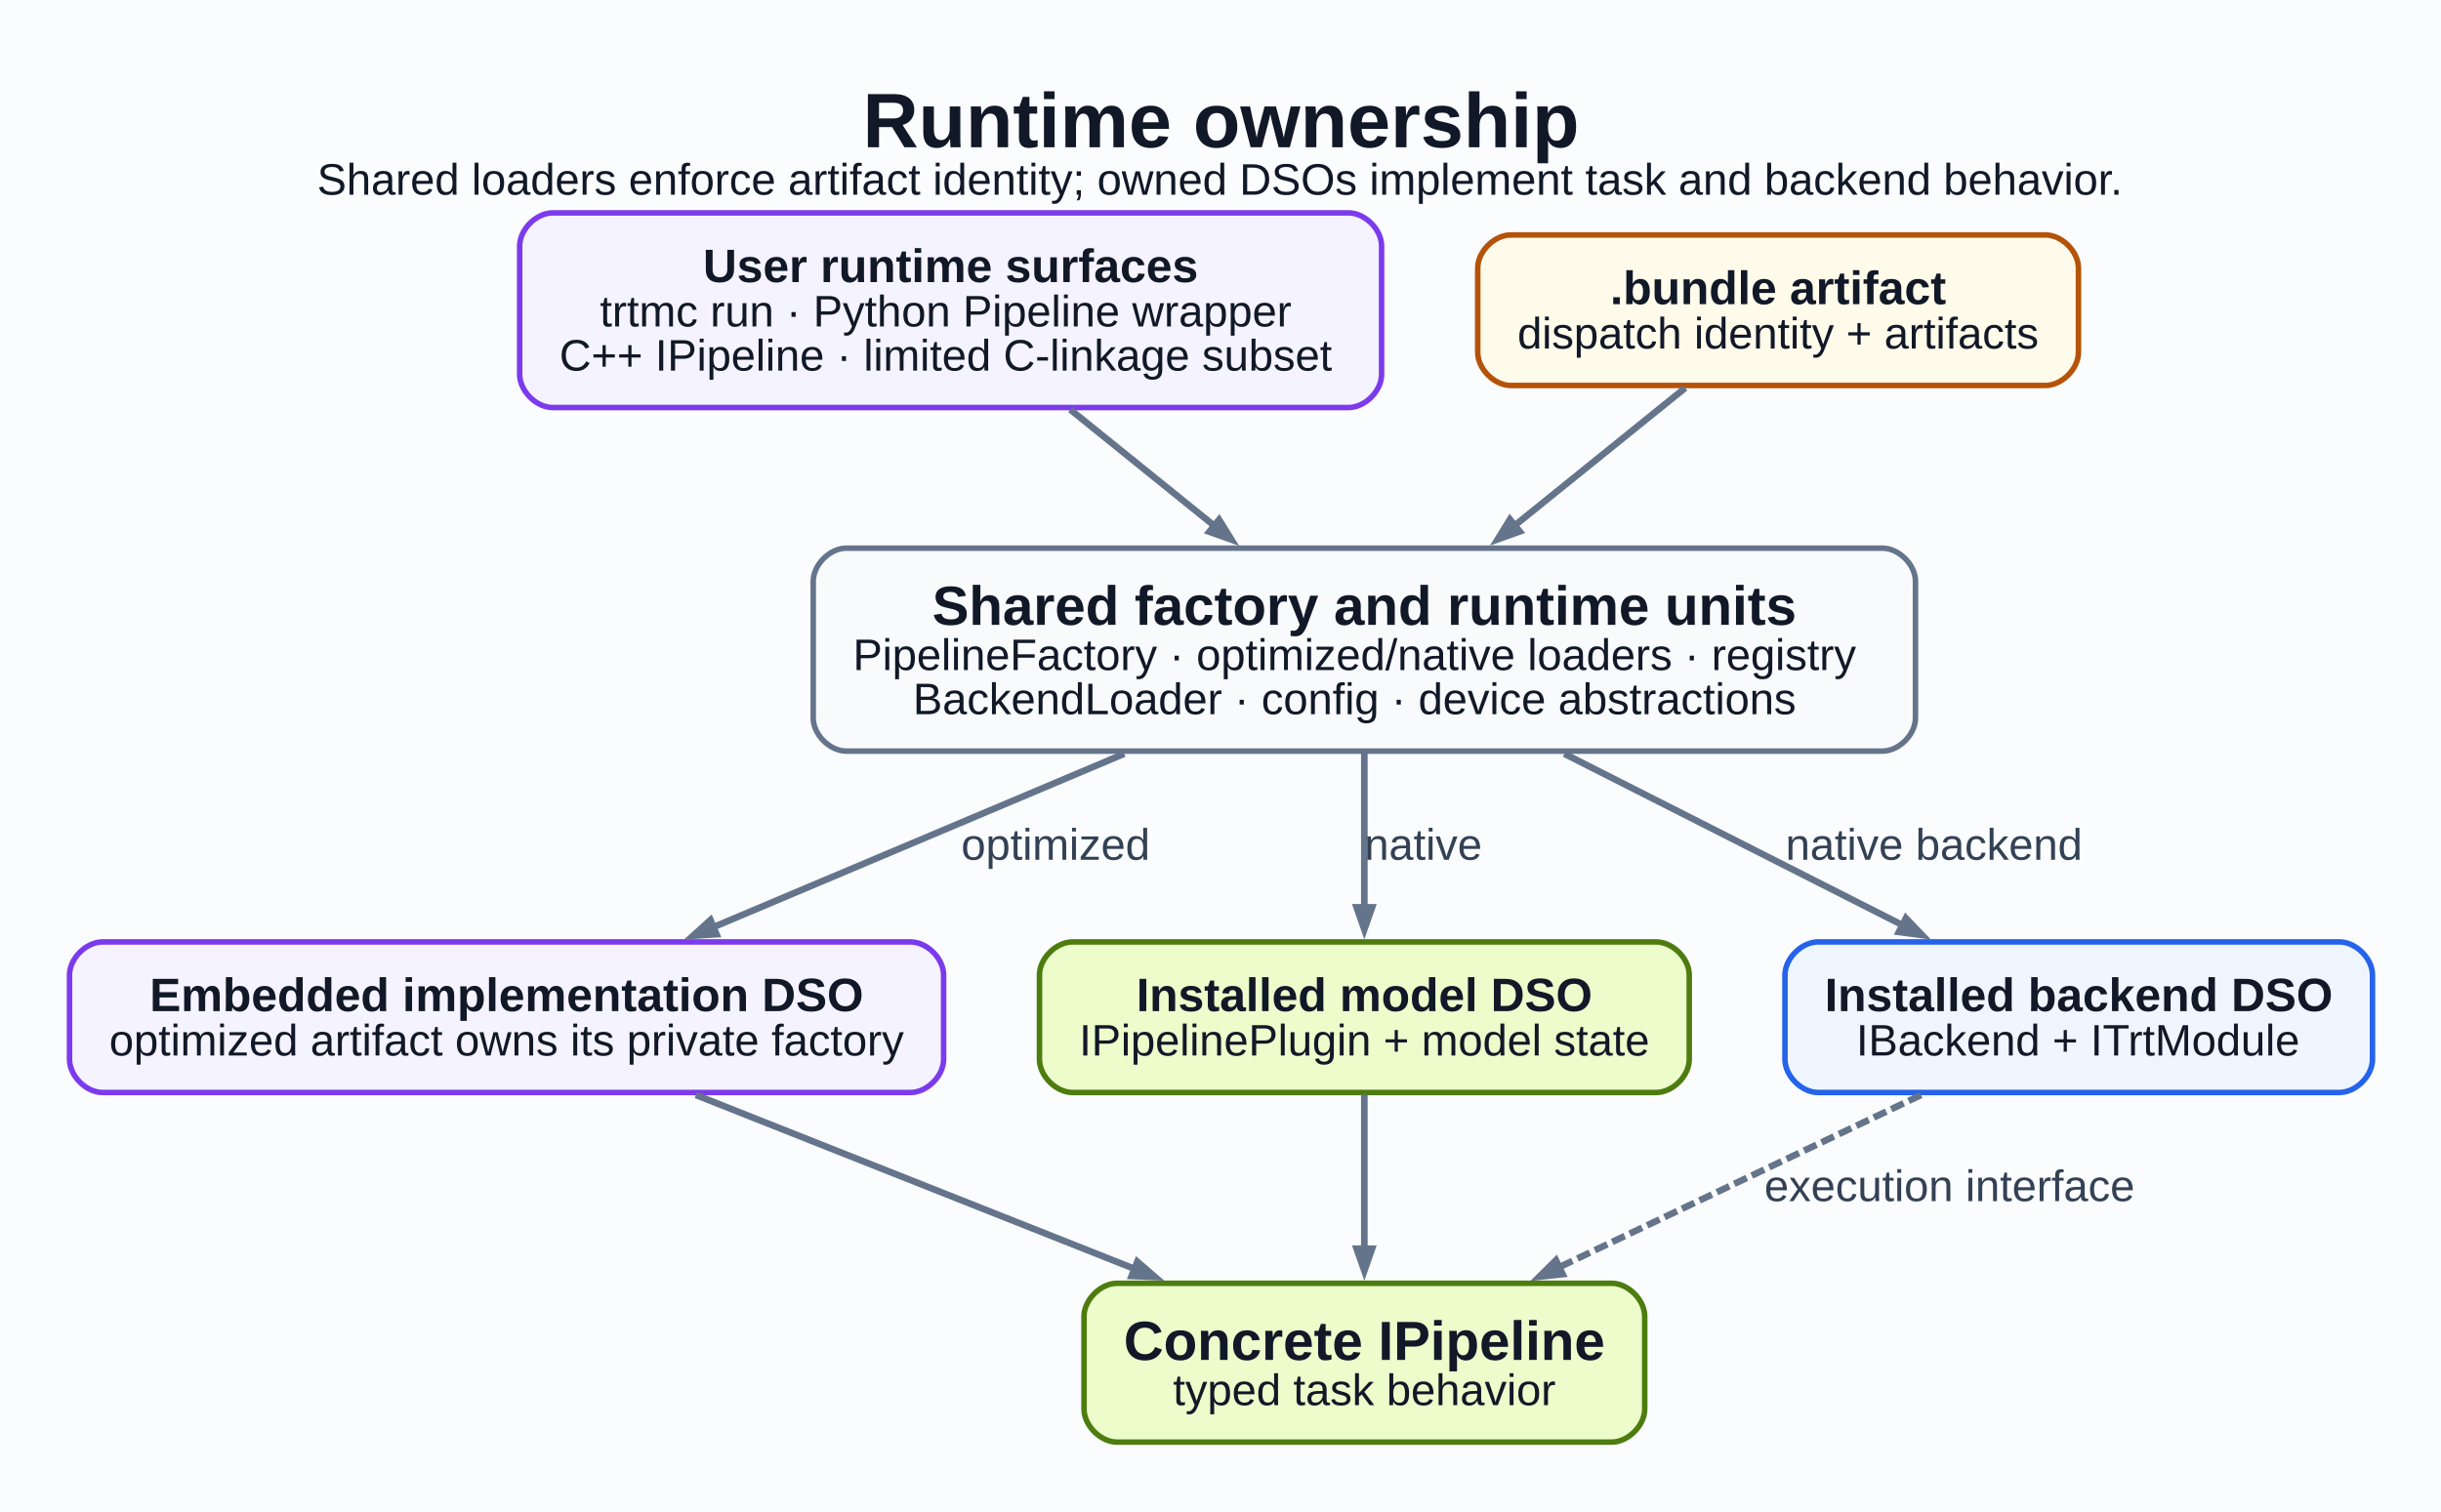
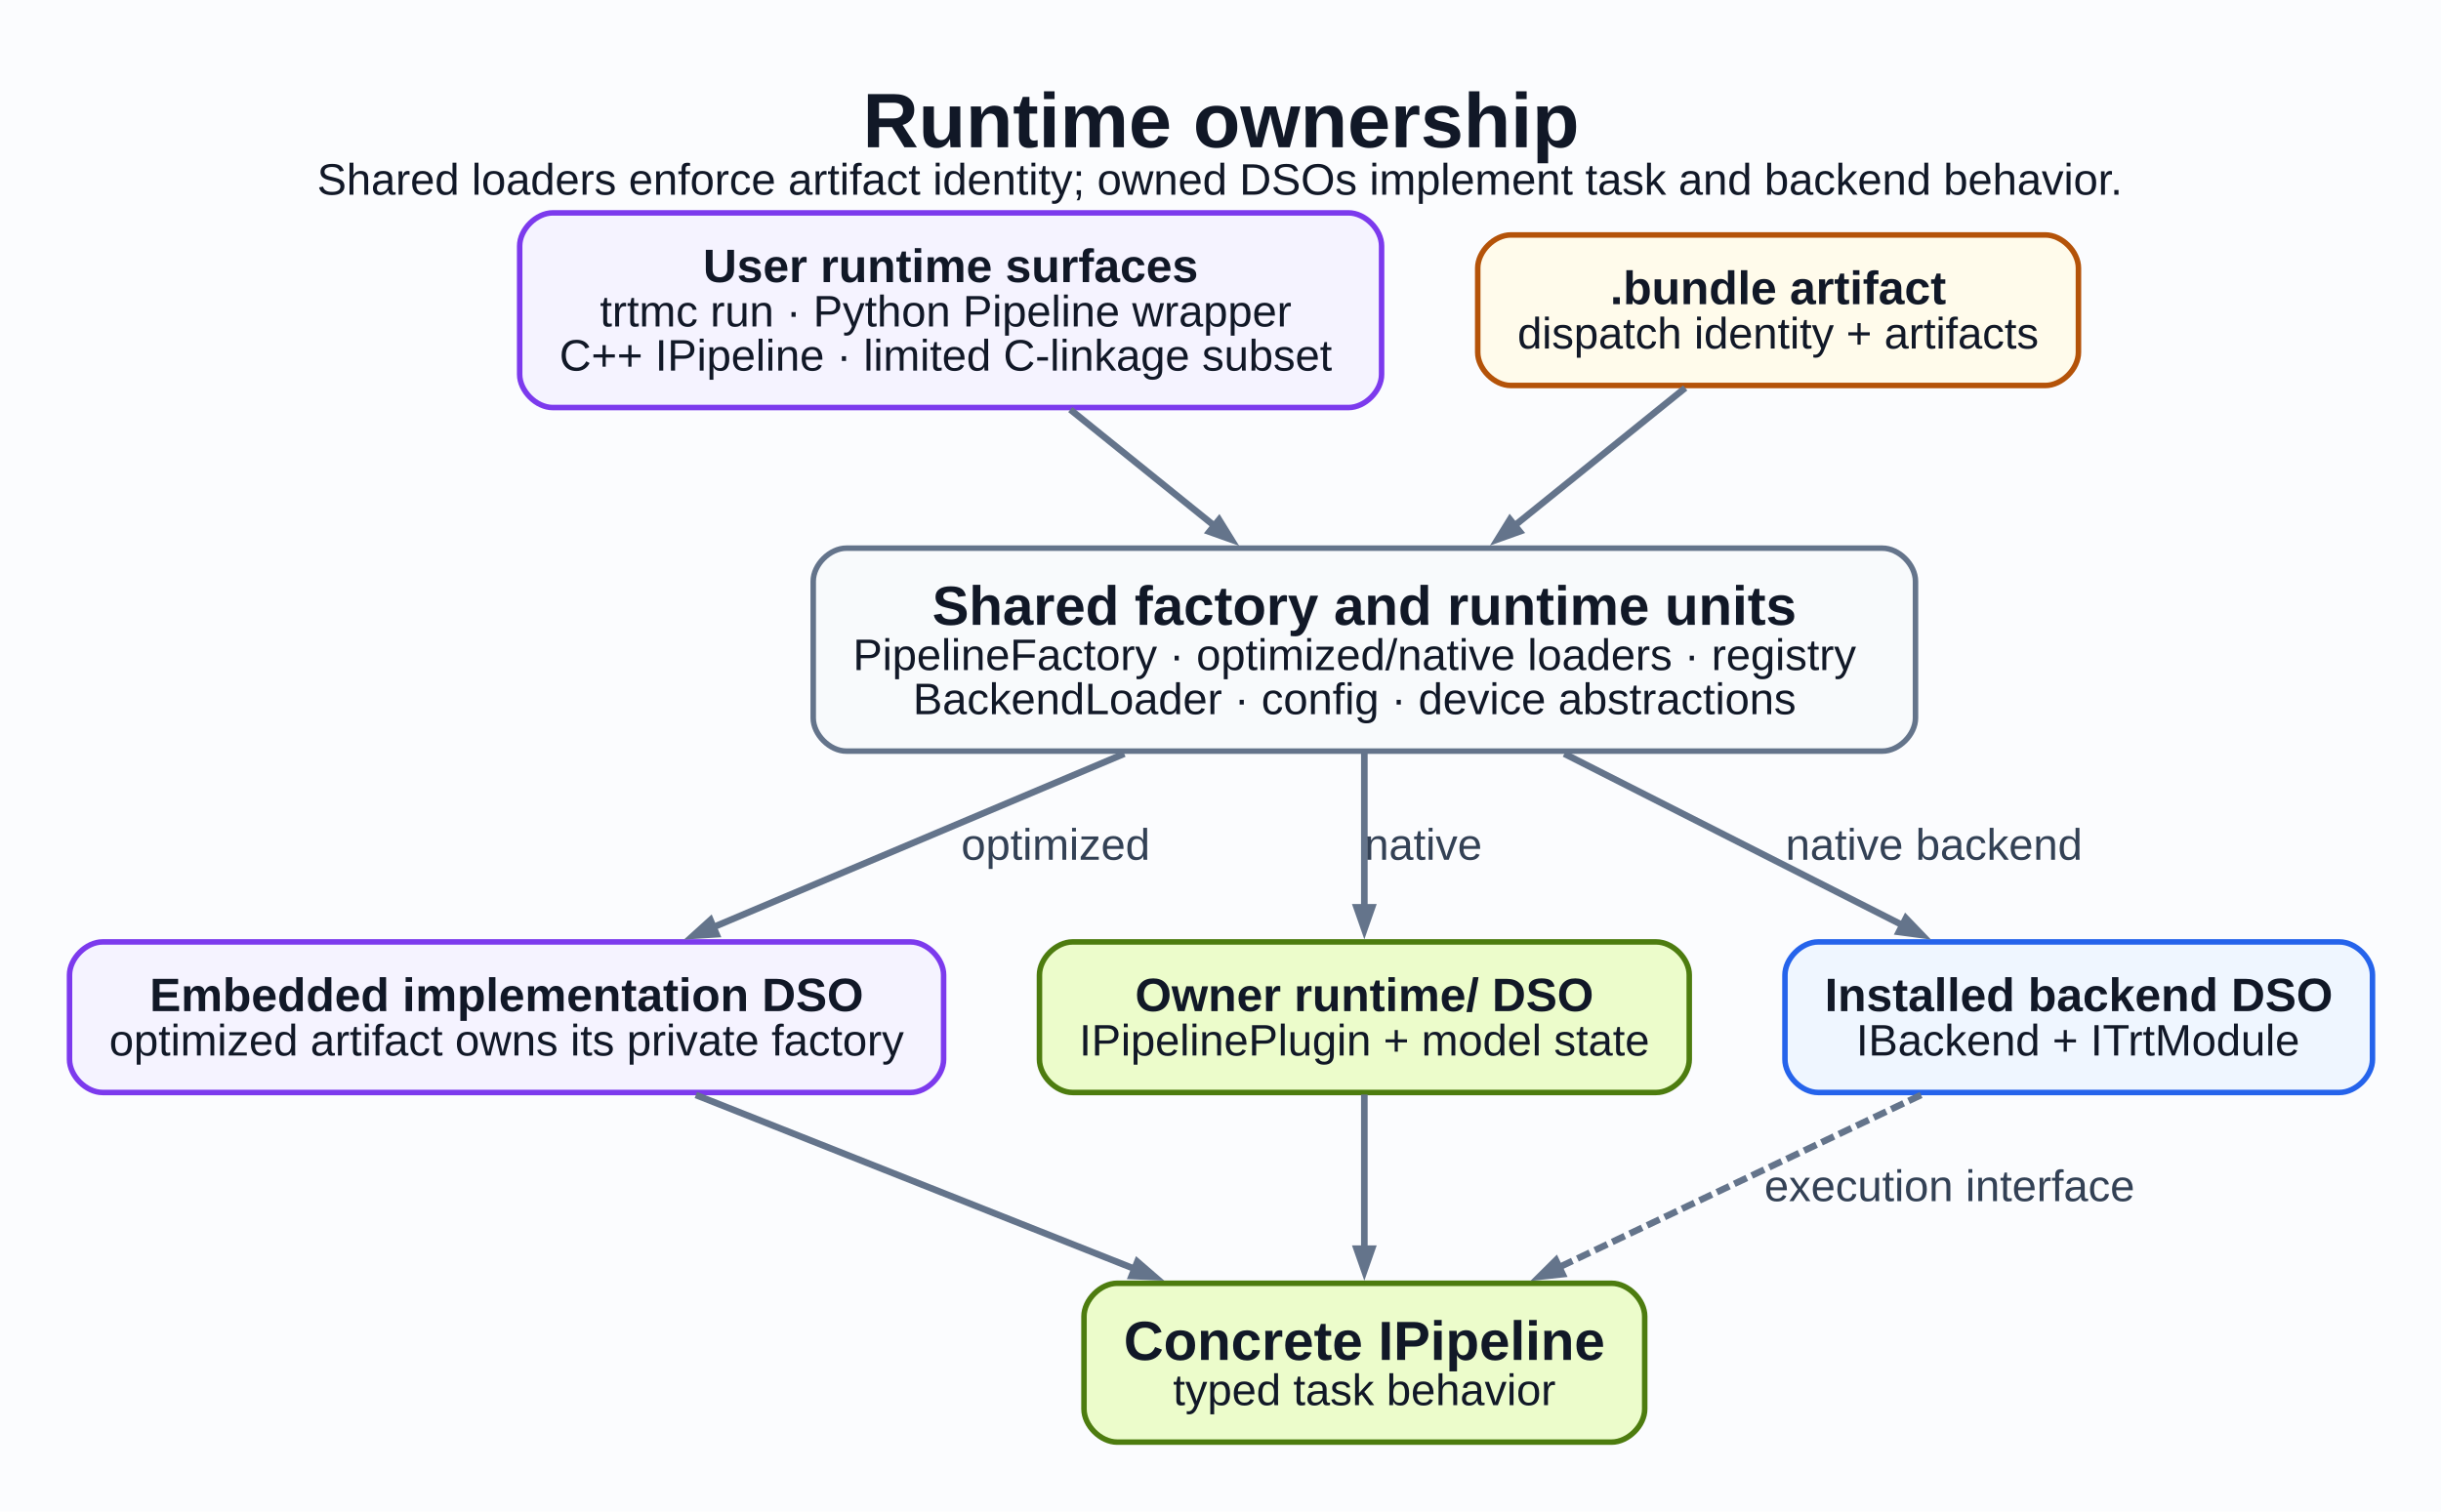
<svg xmlns="http://www.w3.org/2000/svg" width="885" height="548" role="img" aria-labelledby="architecture-runtime-ownership-svg-title architecture-runtime-ownership-svg-description" preserveAspectRatio="xMidYMid meet" viewBox="0.00 0.00 885.00 548.00">
  <g id="graph0" class="graph" transform="scale(1 1) rotate(0) translate(25.2 523)">
    <polygon fill="#fbfcfe" stroke="none" points="-25.2,25.2 -25.2,-523 860.16,-523 860.16,25.2 -25.2,25.2" />
    <text xml:space="preserve" text-anchor="start" x="287.59" y="-469.6" font-family="Arial" font-weight="bold" font-size="28.00" fill="#111827">Runtime ownership</text>
    <text xml:space="preserve" text-anchor="start" x="89.75" y="-452.4" font-family="Arial" font-size="16.00" fill="#111827">Shared loaders enforce artifact identity; owned DSOs implement task and backend behavior.</text>
    <g id="node1" class="node">
      <path fill="#f5f3ff" stroke="#7c3aed" stroke-width="2" d="M463.7,-445.8C463.7,-445.8 175.21,-445.8 175.21,-445.8 169.21,-445.8 163.21,-439.8 163.21,-433.8 163.21,-433.8 163.21,-387.2 163.21,-387.2 163.21,-381.2 169.21,-375.2 175.21,-375.2 175.21,-375.2 463.7,-375.2 463.7,-375.2 469.7,-375.2 475.7,-381.2 475.7,-387.2 475.7,-387.2 475.7,-433.8 475.7,-433.8 475.7,-439.8 469.7,-445.8 463.7,-445.8" />
      <text xml:space="preserve" text-anchor="start" x="229.69" y="-420.7" font-family="Arial" font-weight="bold" font-size="17.00" fill="#111827">User runtime surfaces</text>
      <text xml:space="preserve" text-anchor="start" x="192.29" y="-404.6" font-family="Arial" font-size="16.00" fill="#111827">trtmc run · Python Pipeline wrapper</text>
      <text xml:space="preserve" text-anchor="start" x="177.61" y="-388.6" font-family="Arial" font-size="16.00" fill="#111827">C++ IPipeline · limited C-linkage subset</text>
    </g>
    <g id="node3" class="node">
      <path fill="#f8fafc" stroke="#64748b" stroke-width="2" d="M657.27,-324.2C657.27,-324.2 281.64,-324.2 281.64,-324.2 275.64,-324.2 269.64,-318.2 269.64,-312.2 269.64,-312.2 269.64,-262.6 269.64,-262.6 269.64,-256.6 275.64,-250.6 281.64,-250.6 281.64,-250.6 657.27,-250.6 657.27,-250.6 663.27,-250.6 669.27,-256.6 669.27,-262.6 669.27,-262.6 669.27,-312.2 669.27,-312.2 669.27,-318.2 663.27,-324.2 657.27,-324.2" />
      <text xml:space="preserve" text-anchor="start" x="312.76" y="-296.4" font-family="Arial" font-weight="bold" font-size="20.00" fill="#111827">Shared factory and runtime units</text>
      <text xml:space="preserve" text-anchor="start" x="284.04" y="-280" font-family="Arial" font-size="16.00" fill="#111827">PipelineFactory · optimized/native loaders · registry</text>
      <text xml:space="preserve" text-anchor="start" x="305.8" y="-264" font-family="Arial" font-size="16.00" fill="#111827">BackendLoader · config · device abstractions</text>
    </g>
    <g id="edge1" class="edge">
      <path fill="none" stroke="#64748b" stroke-width="2.4" d="M362.84,-374.47C379.2,-361.27 398.01,-346.08 415.24,-332.17" />
      <polygon fill="#64748b" stroke="#64748b" stroke-width="2.4" points="416.79,-334.52 421.25,-327.32 413.27,-330.16 416.79,-334.52" />
    </g>
    <g id="node2" class="node">
      <path fill="#fffbeb" stroke="#b45309" stroke-width="2" d="M716.35,-437.8C716.35,-437.8 522.56,-437.8 522.56,-437.8 516.56,-437.8 510.56,-431.8 510.56,-425.8 510.56,-425.8 510.56,-395.2 510.56,-395.2 510.56,-389.2 516.56,-383.2 522.56,-383.2 522.56,-383.2 716.35,-383.2 716.35,-383.2 722.35,-383.2 728.35,-389.2 728.35,-395.2 728.35,-395.2 728.35,-425.8 728.35,-425.8 728.35,-431.8 722.35,-437.8 716.35,-437.8" />
      <text xml:space="preserve" text-anchor="start" x="558.53" y="-412.7" font-family="Arial" font-weight="bold" font-size="17.00" fill="#111827">.bundle artifact</text>
      <text xml:space="preserve" text-anchor="start" x="524.96" y="-396.6" font-family="Arial" font-size="16.00" fill="#111827">dispatch identity + artifacts</text>
    </g>
    <g id="edge2" class="edge">
      <path fill="none" stroke="#64748b" stroke-width="2.4" d="M585.79,-382.32C567.58,-367.62 544.65,-349.11 523.96,-332.41" />
      <polygon fill="#64748b" stroke="#64748b" stroke-width="2.4" points="525.76,-330.26 517.78,-327.41 522.24,-334.62 525.76,-330.26" />
    </g>
    <g id="node4" class="node">
      <path fill="#f5f3ff" stroke="#7c3aed" stroke-width="2" d="M304.91,-181.4C304.91,-181.4 12,-181.4 12,-181.4 6,-181.4 0,-175.4 0,-169.4 0,-169.4 0,-138.8 0,-138.8 0,-132.8 6,-126.8 12,-126.8 12,-126.8 304.91,-126.8 304.91,-126.8 310.91,-126.8 316.91,-132.8 316.91,-138.8 316.91,-138.8 316.91,-169.4 316.91,-169.4 316.91,-175.4 310.91,-181.4 304.91,-181.4" />
      <text xml:space="preserve" text-anchor="start" x="29.05" y="-156.3" font-family="Arial" font-weight="bold" font-size="17.00" fill="#111827">Embedded implementation DSO</text>
      <text xml:space="preserve" text-anchor="start" x="14.4" y="-140.2" font-family="Arial" font-size="16.00" fill="#111827">optimized artifact owns its private factory</text>
    </g>
    <g id="edge3" class="edge">
      <path fill="none" stroke="#64748b" stroke-width="2.4" d="M382.41,-249.65C335.5,-229.84 278.2,-205.65 233.3,-186.7" />
      <polygon fill="#64748b" stroke="#64748b" stroke-width="2.4" points="234.56,-184.19 226.1,-183.66 232.38,-189.35 234.56,-184.19" />
      <text xml:space="preserve" text-anchor="middle" x="357.52" y="-211.2" font-family="Arial" font-size="16.00" fill="#334155">optimized</text>
    </g>
    <g id="node5" class="node">
      <path fill="#ecfccb" stroke="#4d7c0f" stroke-width="2" d="M575.25,-181.4C575.25,-181.4 363.66,-181.4 363.66,-181.4 357.66,-181.4 351.66,-175.4 351.66,-169.4 351.66,-169.4 351.66,-138.8 351.66,-138.8 351.66,-132.8 357.66,-126.8 363.66,-126.8 363.66,-126.8 575.25,-126.8 575.25,-126.8 581.25,-126.8 587.25,-132.8 587.25,-138.8 587.25,-138.8 587.25,-169.4 587.25,-169.4 587.25,-175.4 581.25,-181.4 575.25,-181.4" />
-       <text xml:space="preserve" text-anchor="start" x="386.8" y="-156.3" font-family="Arial" font-weight="bold" font-size="17.00" fill="#111827">Installed model DSO</text>
+       <text xml:space="preserve" text-anchor="start" x="386.33" y="-156.3" font-family="Arial" font-weight="bold" font-size="17.00" fill="#111827">Owner runtime/ DSO</text>
      <text xml:space="preserve" text-anchor="start" x="366.06" y="-140.2" font-family="Arial" font-size="16.00" fill="#111827">IPipelinePlugin + model state</text>
    </g>
    <g id="edge4" class="edge">
      <path fill="none" stroke="#64748b" stroke-width="2.4" d="M469.45,-249.83C469.45,-232.36 469.45,-211.44 469.45,-193.72" />
      <polygon fill="#64748b" stroke="#64748b" stroke-width="2.4" points="472.25,-193.95 469.45,-185.95 466.65,-193.95 472.25,-193.95" />
      <text xml:space="preserve" text-anchor="middle" x="490.8" y="-211.2" font-family="Arial" font-size="16.00" fill="#334155">native</text>
    </g>
    <g id="node6" class="node">
      <path fill="#eff6ff" stroke="#2563eb" stroke-width="2" d="M822.96,-181.4C822.96,-181.4 633.95,-181.4 633.95,-181.4 627.95,-181.4 621.95,-175.4 621.95,-169.4 621.95,-169.4 621.95,-138.8 621.95,-138.8 621.95,-132.8 627.95,-126.8 633.95,-126.8 633.95,-126.8 822.96,-126.8 822.96,-126.8 828.96,-126.8 834.96,-132.8 834.96,-138.8 834.96,-138.8 834.96,-169.4 834.96,-169.4 834.96,-175.4 828.96,-181.4 822.96,-181.4" />
      <text xml:space="preserve" text-anchor="start" x="636.35" y="-156.3" font-family="Arial" font-weight="bold" font-size="17.00" fill="#111827">Installed backend DSO</text>
      <text xml:space="preserve" text-anchor="start" x="647.75" y="-140.2" font-family="Arial" font-size="16.00" fill="#111827">IBackend + ITrtModule</text>
    </g>
    <g id="edge5" class="edge">
      <path fill="none" stroke="#64748b" stroke-width="2.4" d="M541.95,-249.65C580.52,-230.1 627.53,-206.27 664.7,-187.42" />
      <polygon fill="#64748b" stroke="#64748b" stroke-width="2.4" points="665.8,-190 671.67,-183.89 663.26,-185.01 665.8,-190" />
      <text xml:space="preserve" text-anchor="middle" x="675.97" y="-211.2" font-family="Arial" font-size="16.00" fill="#334155">native backend</text>
    </g>
    <g id="node7" class="node">
      <path fill="#ecfccb" stroke="#4d7c0f" stroke-width="2" d="M559.1,-57.6C559.1,-57.6 379.81,-57.6 379.81,-57.6 373.81,-57.6 367.81,-51.6 367.81,-45.6 367.81,-45.6 367.81,-12 367.81,-12 367.81,-6 373.81,0 379.81,0 379.81,0 559.1,0 559.1,0 565.1,0 571.1,-6 571.1,-12 571.1,-12 571.1,-45.6 571.1,-45.6 571.1,-51.6 565.1,-57.6 559.1,-57.6" />
      <text xml:space="preserve" text-anchor="start" x="382.21" y="-29.8" font-family="Arial" font-weight="bold" font-size="20.00" fill="#111827">Concrete IPipeline</text>
      <text xml:space="preserve" text-anchor="start" x="400.08" y="-13.4" font-family="Arial" font-size="16.00" fill="#111827">typed task behavior</text>
    </g>
    <g id="edge6" class="edge">
      <path fill="none" stroke="#64748b" stroke-width="2.4" d="M227.09,-125.89C274,-107.29 336.44,-82.53 386.2,-62.81" />
      <polygon fill="#64748b" stroke="#64748b" stroke-width="2.4" points="387.15,-65.44 393.56,-59.89 385.09,-60.24 387.15,-65.44" />
    </g>
    <g id="edge7" class="edge">
      <path fill="none" stroke="#64748b" stroke-width="2.4" d="M469.45,-126.04C469.45,-109.64 469.45,-88.42 469.45,-70.07" />
      <polygon fill="#64748b" stroke="#64748b" stroke-width="2.4" points="472.25,-70.15 469.45,-62.15 466.65,-70.15 472.25,-70.15" />
    </g>
    <g id="edge8" class="edge">
      <path fill="none" stroke="#64748b" stroke-width="2.4" stroke-dasharray="5,2" d="M671.3,-125.89C632.57,-107.45 581.13,-82.96 539.88,-63.33" />
      <polygon fill="#64748b" stroke="#64748b" stroke-width="2.4" points="541.33,-60.91 532.9,-60 538.92,-65.97 541.33,-60.91" />
      <text xml:space="preserve" text-anchor="middle" x="681.61" y="-87.4" font-family="Arial" font-size="16.00" fill="#334155">execution interface</text>
    </g>
  </g>
</svg>
